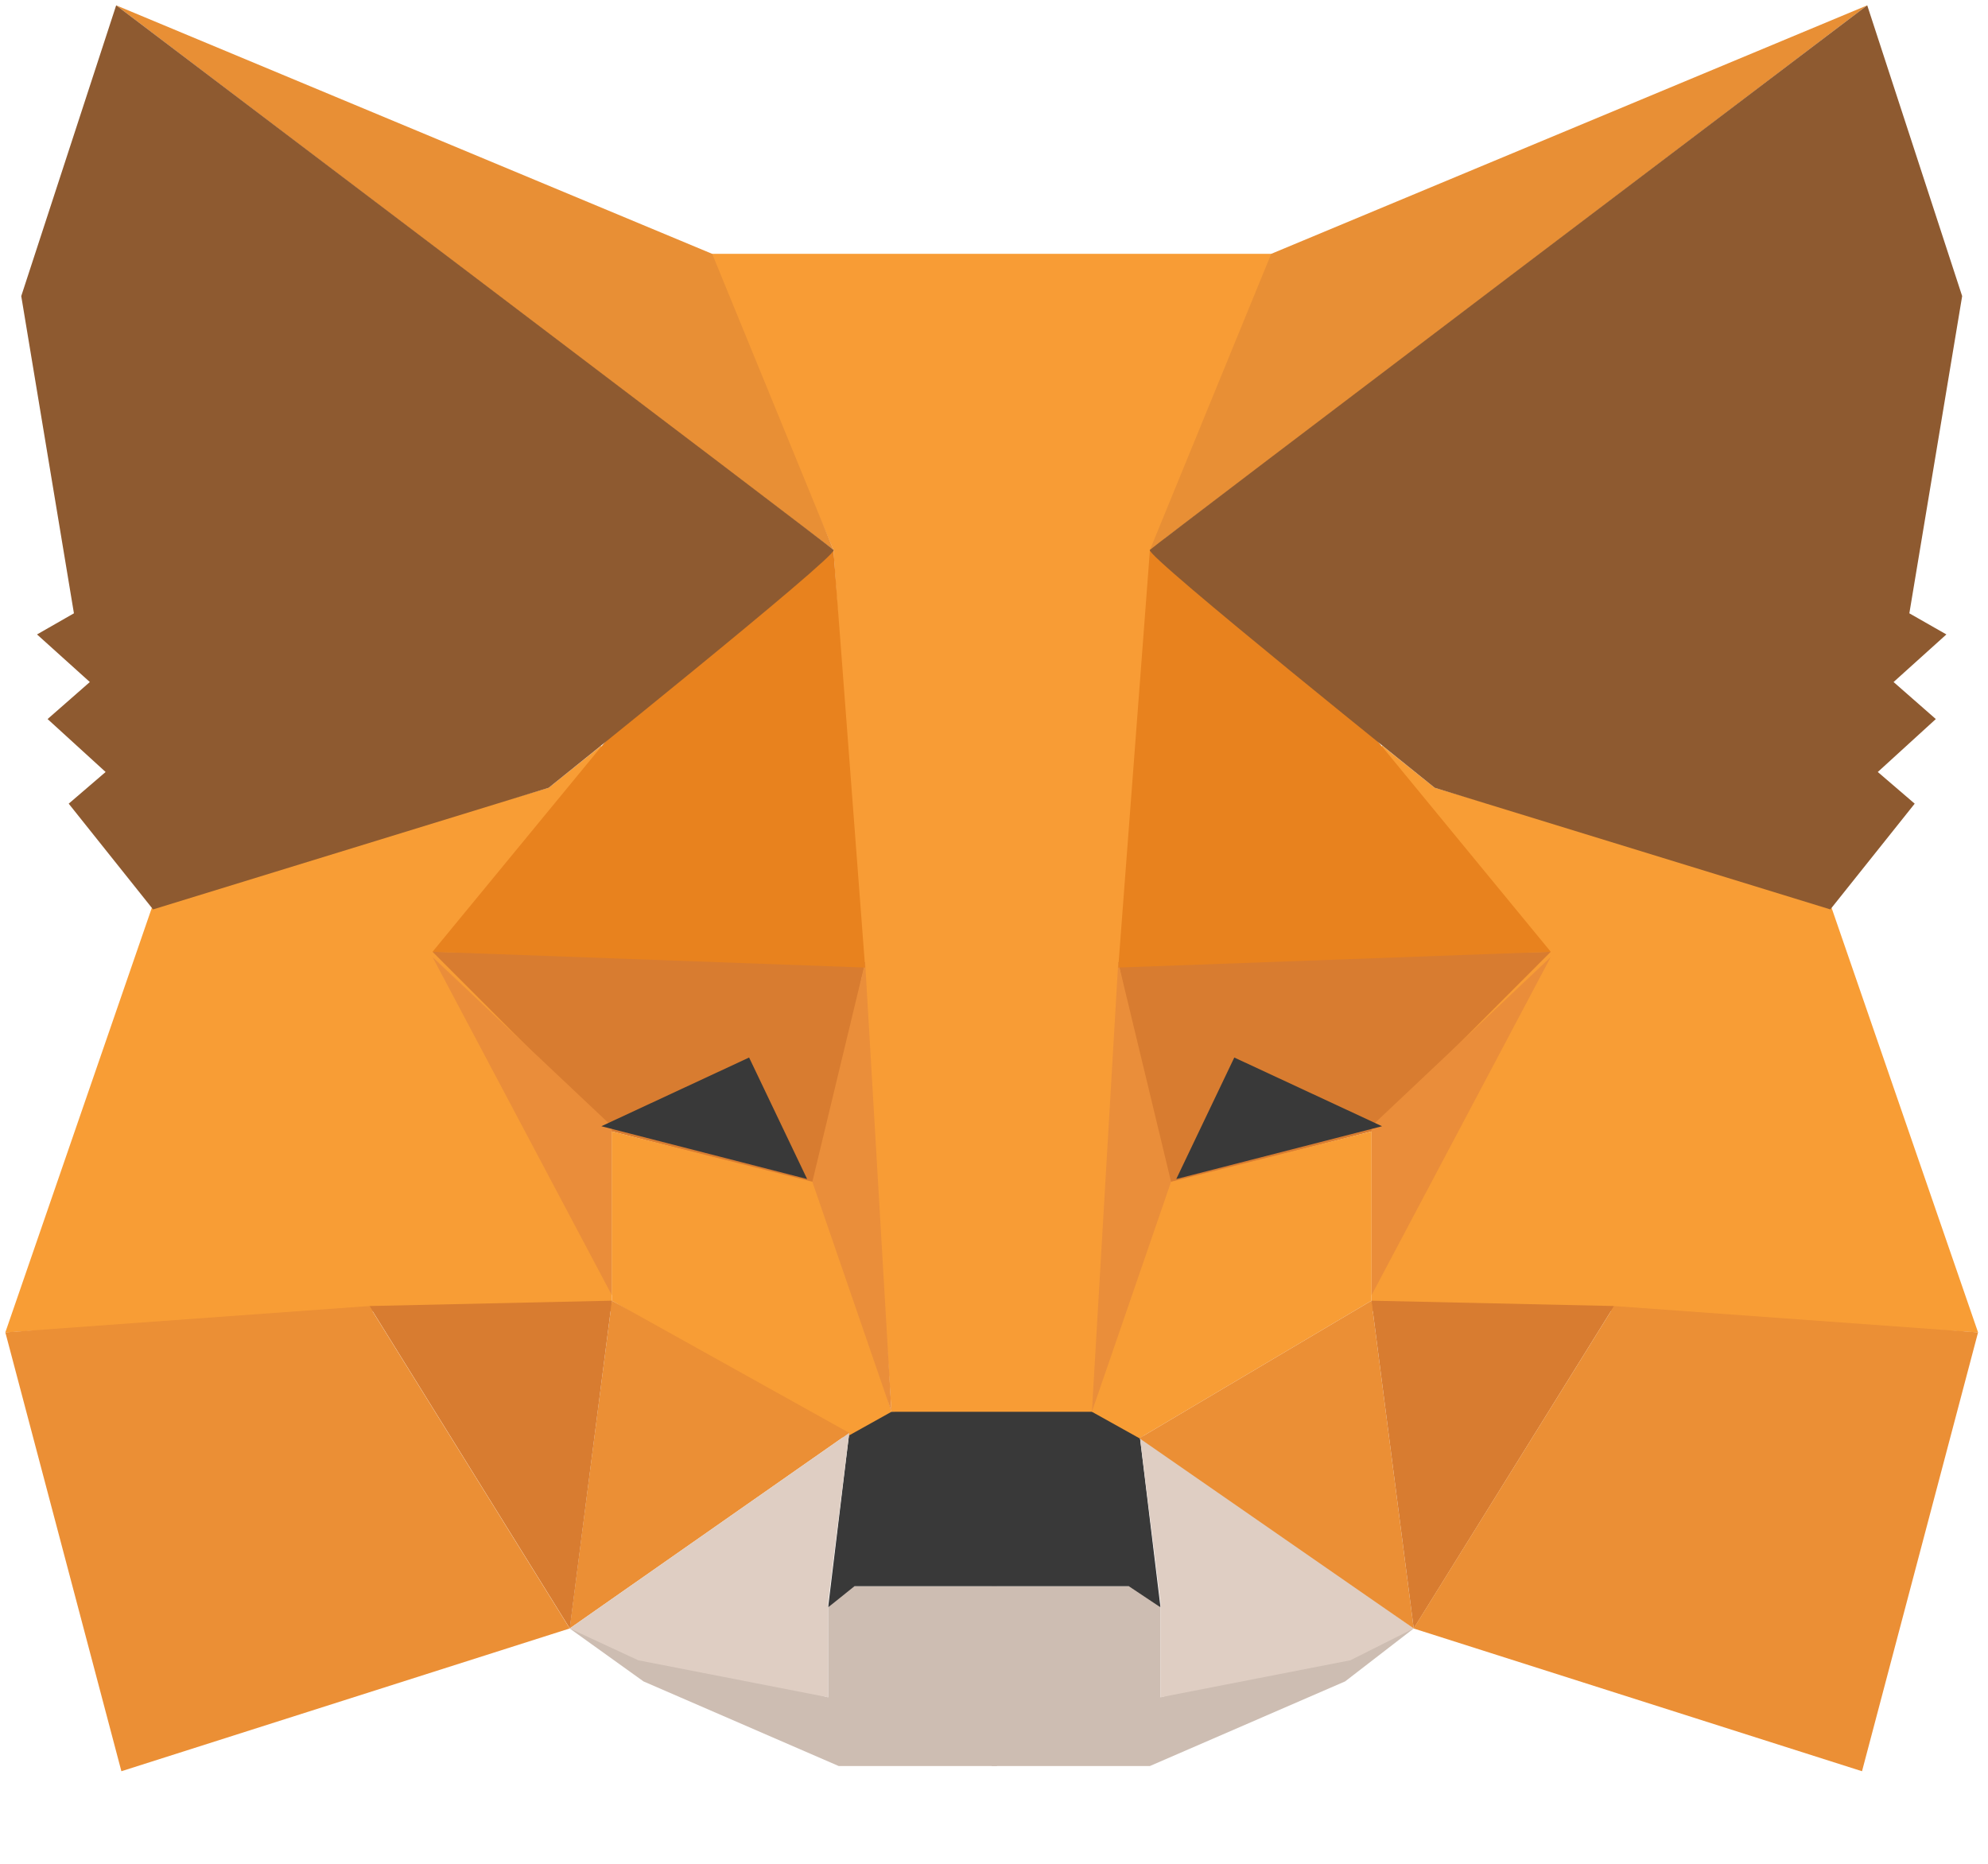
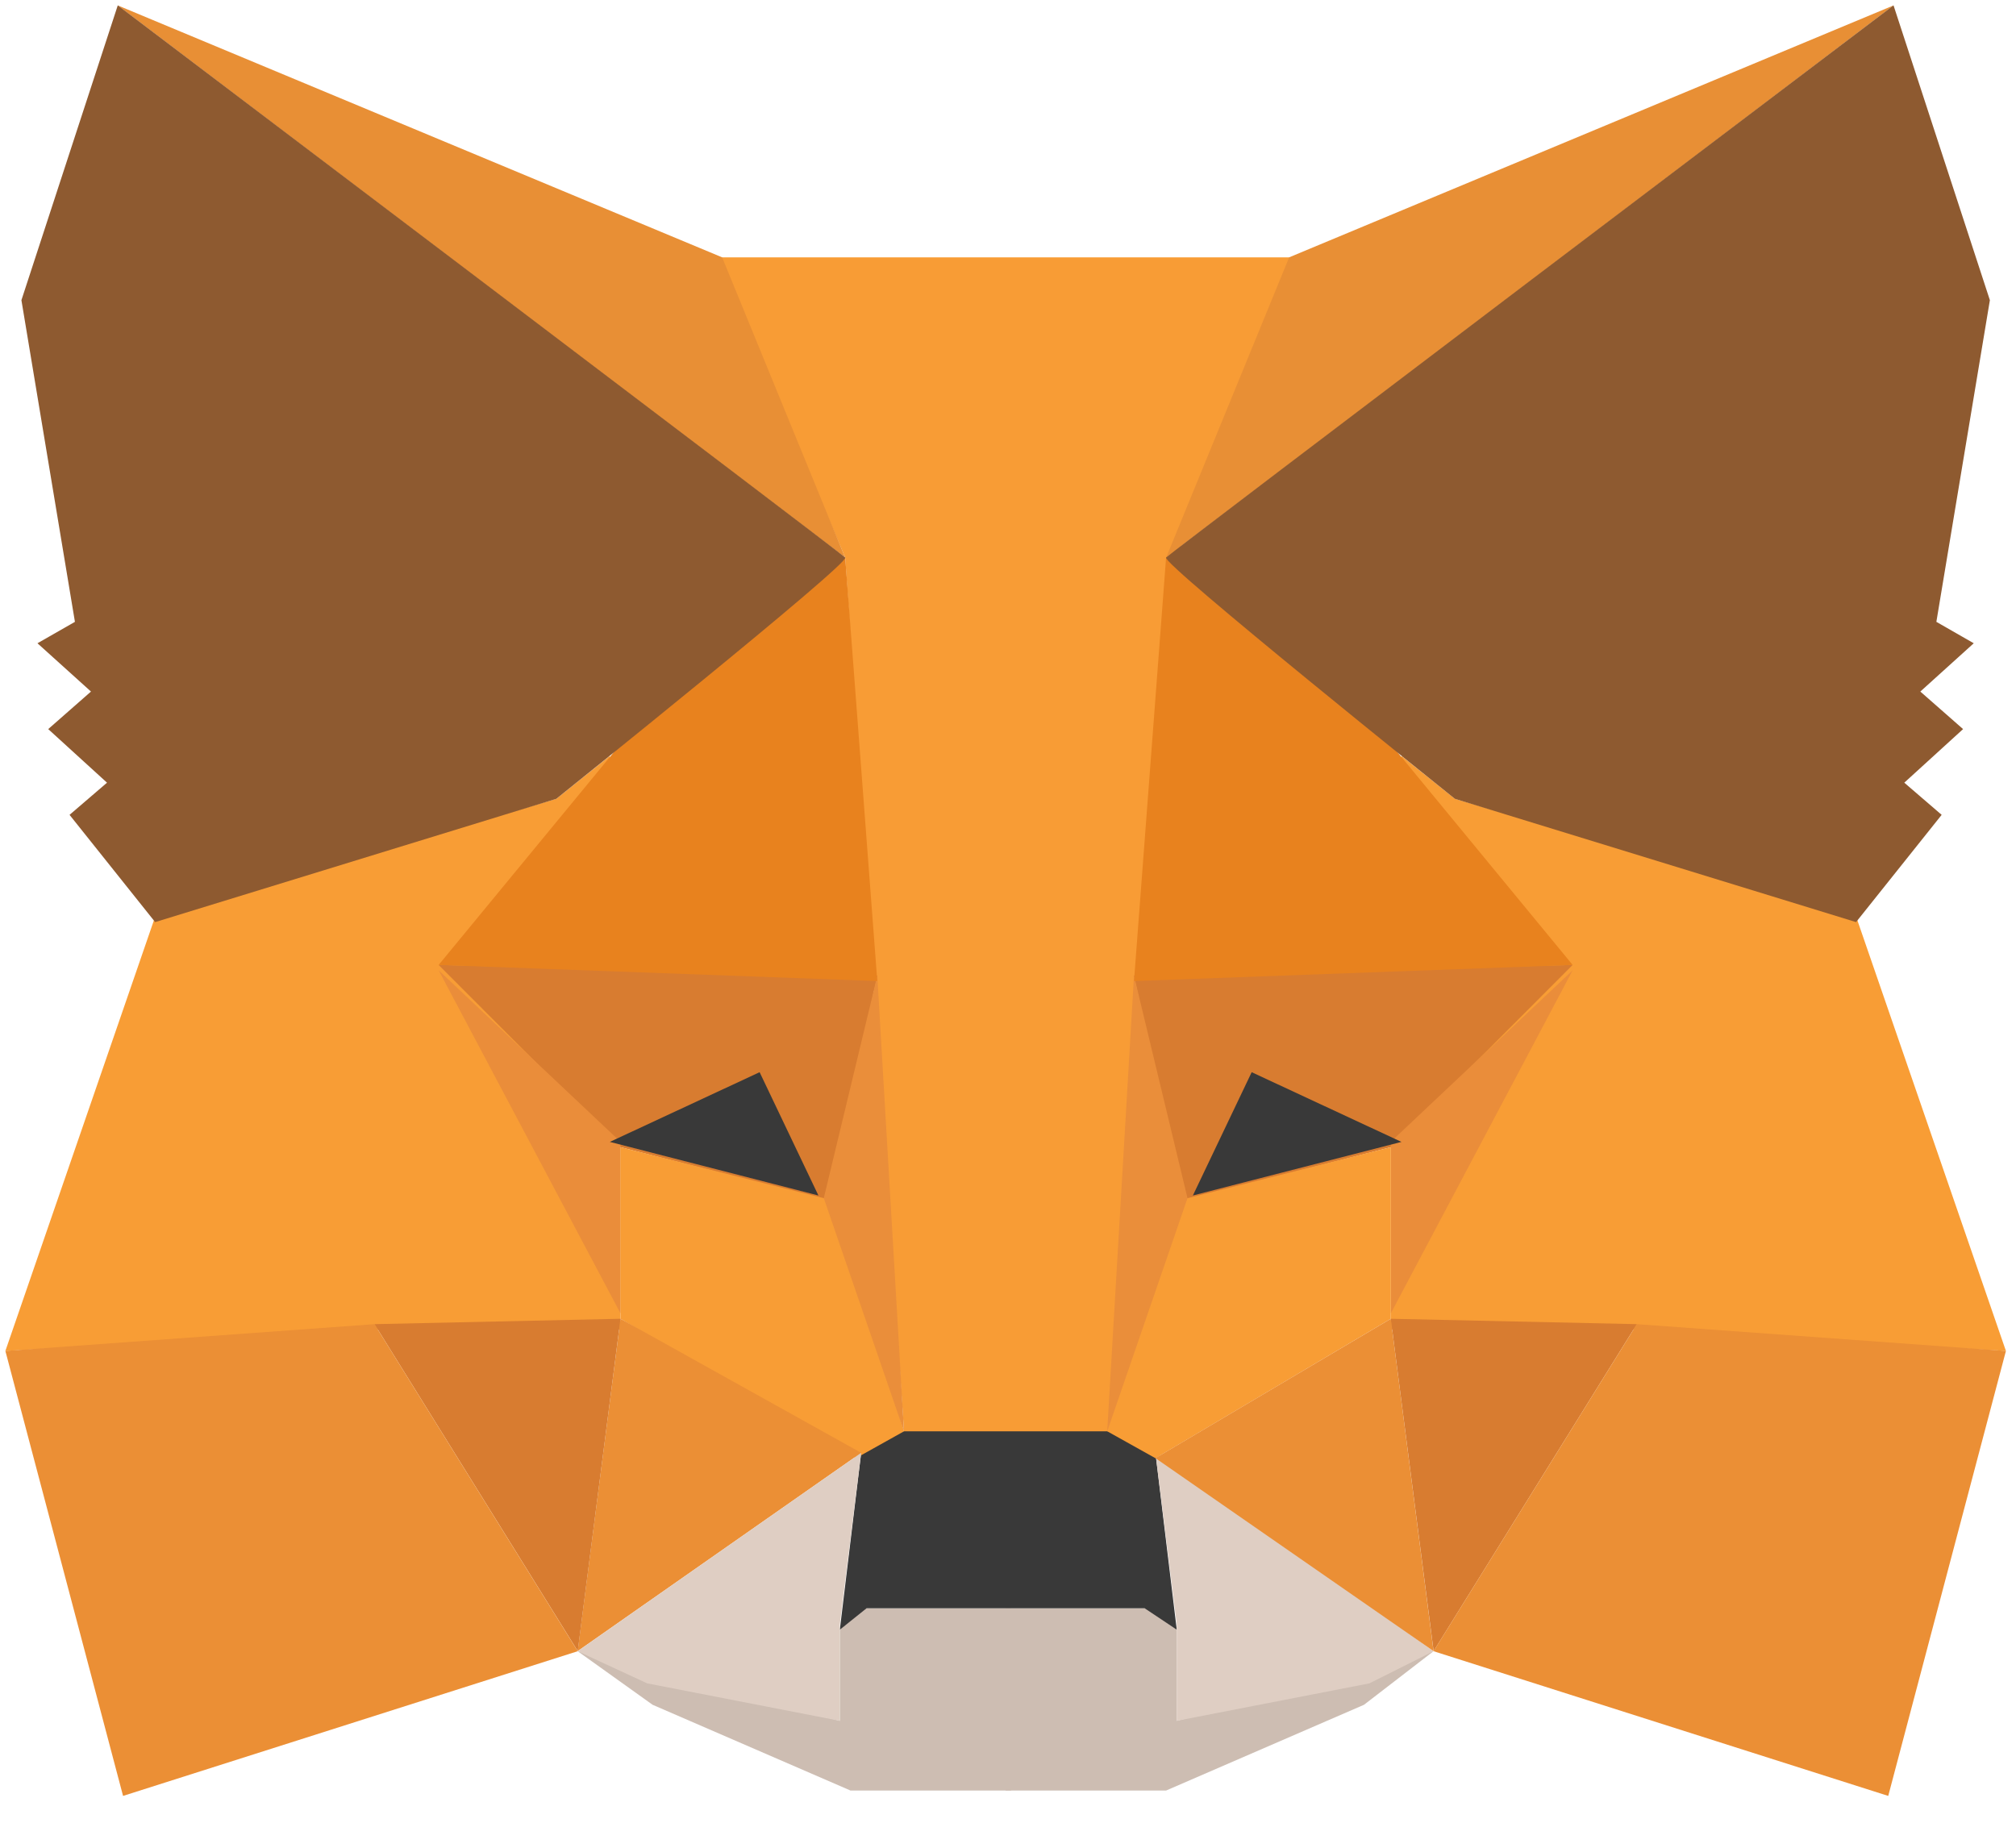
- <svg xmlns="http://www.w3.org/2000/svg" width="16" height="15" viewBox="0 0 16 15" fill="none">
-   <path fill-rule="evenodd" clip-rule="evenodd" d="M4.585 13.106L6.665 13.66V12.936L6.835 12.766H8.024V13.617V14.213H6.75L5.179 13.532L4.585 13.106Z" fill="#CDBDB2" />
-   <path fill-rule="evenodd" clip-rule="evenodd" d="M11.378 13.106L9.34 13.66V12.936L9.17 12.766H7.982V13.617V14.213H9.255L10.826 13.532L11.378 13.106Z" fill="#CDBDB2" />
-   <path fill-rule="evenodd" clip-rule="evenodd" d="M6.835 11.532L6.665 12.936L6.877 12.766H9.085L9.34 12.936L9.17 11.532L8.83 11.319L7.132 11.362L6.835 11.532Z" fill="#393939" />
-   <path fill-rule="evenodd" clip-rule="evenodd" d="M5.689 2.043L6.708 4.426L7.175 11.362H8.831L9.34 4.426L10.274 2.043H5.689Z" fill="#F89C35" />
-   <path fill-rule="evenodd" clip-rule="evenodd" d="M1.232 7.277L0.043 10.723L3.015 10.553H4.925V9.064L4.84 6L4.416 6.34L1.232 7.277Z" fill="#F89D35" />
-   <path fill-rule="evenodd" clip-rule="evenodd" d="M3.481 7.66L6.963 7.745L6.58 9.532L4.925 9.106L3.481 7.66Z" fill="#D87C30" />
-   <path fill-rule="evenodd" clip-rule="evenodd" d="M3.481 7.702L4.925 9.064V10.425L3.481 7.702Z" fill="#EA8D3A" />
-   <path fill-rule="evenodd" clip-rule="evenodd" d="M4.925 9.106L6.623 9.532L7.175 11.362L6.793 11.575L4.925 10.468V9.106Z" fill="#F89D35" />
-   <path fill-rule="evenodd" clip-rule="evenodd" d="M4.925 10.468L4.585 13.106L6.835 11.532L4.925 10.468Z" fill="#EB8F35" />
-   <path fill-rule="evenodd" clip-rule="evenodd" d="M6.963 7.745L7.175 11.362L6.538 9.511L6.963 7.745Z" fill="#EA8E3A" />
-   <path fill-rule="evenodd" clip-rule="evenodd" d="M2.973 10.511L4.925 10.468L4.586 13.106L2.973 10.511Z" fill="#D87C30" />
-   <path fill-rule="evenodd" clip-rule="evenodd" d="M0.977 14.255L4.585 13.106L2.972 10.511L0.043 10.723L0.977 14.255Z" fill="#EB8F35" />
-   <path fill-rule="evenodd" clip-rule="evenodd" d="M6.708 4.426L4.882 5.957L3.481 7.66L6.963 7.787L6.708 4.426Z" fill="#E8821E" />
-   <path fill-rule="evenodd" clip-rule="evenodd" d="M4.585 13.106L6.835 11.532L6.665 12.894V13.66L5.137 13.362L4.585 13.106Z" fill="#DFCEC3" />
-   <path fill-rule="evenodd" clip-rule="evenodd" d="M11.378 13.106L9.17 11.532L9.34 12.894V13.66L10.868 13.362L11.378 13.106Z" fill="#DFCEC3" />
-   <path fill-rule="evenodd" clip-rule="evenodd" d="M6.029 8.511L6.496 9.489L4.84 9.064L6.029 8.511Z" fill="#393939" />
-   <path fill-rule="evenodd" clip-rule="evenodd" d="M0.935 0.043L6.708 4.426L5.732 2.043L0.935 0.043Z" fill="#E88F35" />
-   <path fill-rule="evenodd" clip-rule="evenodd" d="M0.935 0.043L0.171 2.383L0.595 4.936L0.298 5.106L0.723 5.489L0.383 5.787L0.85 6.213L0.553 6.468L1.232 7.319L4.416 6.34C4.416 6.34 6.751 4.468 6.709 4.426C6.666 4.383 0.935 0.043 0.935 0.043Z" fill="#8E5A30" />
-   <path fill-rule="evenodd" clip-rule="evenodd" d="M14.731 7.277L15.92 10.723L12.948 10.553H11.038V9.064L11.123 6L11.547 6.34L14.731 7.277Z" fill="#F89D35" />
-   <path fill-rule="evenodd" clip-rule="evenodd" d="M12.481 7.66L9 7.745L9.382 9.532L11.038 9.106L12.481 7.66Z" fill="#D87C30" />
-   <path fill-rule="evenodd" clip-rule="evenodd" d="M12.481 7.702L11.038 9.064V10.425L12.481 7.702Z" fill="#EA8D3A" />
-   <path fill-rule="evenodd" clip-rule="evenodd" d="M11.038 9.106L9.34 9.532L8.788 11.362L9.17 11.575L11.038 10.468V9.106Z" fill="#F89D35" />
-   <path fill-rule="evenodd" clip-rule="evenodd" d="M11.038 10.468L11.378 13.106L9.17 11.575L11.038 10.468Z" fill="#EB8F35" />
-   <path fill-rule="evenodd" clip-rule="evenodd" d="M9 7.745L8.788 11.362L9.425 9.511L9 7.745Z" fill="#EA8E3A" />
-   <path fill-rule="evenodd" clip-rule="evenodd" d="M12.991 10.511L11.038 10.468L11.378 13.106L12.991 10.511Z" fill="#D87C30" />
-   <path fill-rule="evenodd" clip-rule="evenodd" d="M14.986 14.255L11.377 13.106L12.991 10.511L15.92 10.723L14.986 14.255Z" fill="#EB8F35" />
-   <path fill-rule="evenodd" clip-rule="evenodd" d="M9.255 4.426L11.081 5.957L12.481 7.66L9 7.787L9.255 4.426Z" fill="#E8821E" />
-   <path fill-rule="evenodd" clip-rule="evenodd" d="M9.934 8.511L9.467 9.489L11.123 9.064L9.934 8.511Z" fill="#393939" />
-   <path fill-rule="evenodd" clip-rule="evenodd" d="M15.028 0.043L9.255 4.426L10.231 2.043L15.028 0.043Z" fill="#E88F35" />
-   <path fill-rule="evenodd" clip-rule="evenodd" d="M15.028 0.043L15.792 2.383L15.367 4.936L15.665 5.106L15.24 5.489L15.58 5.787L15.113 6.213L15.41 6.468L14.731 7.319L11.547 6.34C11.547 6.34 9.212 4.468 9.254 4.426C9.297 4.383 15.028 0.043 15.028 0.043Z" fill="#8E5A30" />
+ <svg xmlns="http://www.w3.org/2000/svg" width="24" height="22" viewBox="0 0 24 22" fill="none">
+   <path fill-rule="evenodd" clip-rule="evenodd" d="M6.877 19.66L9.998 20.489V19.404L10.252 19.149H12.036V20.425V21.319H10.125L7.769 20.298L6.877 19.66Z" fill="#CDBDB2" />
+   <path fill-rule="evenodd" clip-rule="evenodd" d="M17.066 19.66L14.009 20.489V19.404L13.755 19.149H11.972V20.425V21.319H13.882L16.238 20.298L17.066 19.66Z" fill="#CDBDB2" />
+   <path fill-rule="evenodd" clip-rule="evenodd" d="M10.252 17.298L9.998 19.404L10.316 19.149H13.627L14.009 19.404L13.755 17.298L13.245 16.979L10.698 17.042L10.252 17.298Z" fill="#393939" />
+   <path fill-rule="evenodd" clip-rule="evenodd" d="M8.533 3.064L10.062 6.638L10.762 17.042H13.245L14.01 6.638L15.411 3.064H8.533Z" fill="#F89C35" />
+   <path fill-rule="evenodd" clip-rule="evenodd" d="M1.847 10.915L0.064 16.085L4.522 15.83H7.387V13.596L7.26 9L6.623 9.511L1.847 10.915Z" fill="#F89D35" />
+   <path fill-rule="evenodd" clip-rule="evenodd" d="M5.222 11.489L10.444 11.617L9.871 14.298L7.387 13.659L5.222 11.489Z" fill="#D87C30" />
+   <path fill-rule="evenodd" clip-rule="evenodd" d="M5.222 11.553L7.387 13.595V15.638L5.222 11.553Z" fill="#EA8D3A" />
+   <path fill-rule="evenodd" clip-rule="evenodd" d="M7.387 13.659L9.934 14.298L10.762 17.042L10.189 17.362L7.387 15.702V13.659Z" fill="#F89D35" />
+   <path fill-rule="evenodd" clip-rule="evenodd" d="M7.387 15.702L6.877 19.659L10.252 17.298L7.387 15.702Z" fill="#EB8F35" />
+   <path fill-rule="evenodd" clip-rule="evenodd" d="M10.444 11.617L10.762 17.043L9.807 14.266L10.444 11.617Z" fill="#EA8E3A" />
+   <path fill-rule="evenodd" clip-rule="evenodd" d="M4.458 15.766L7.387 15.702L6.878 19.659L4.458 15.766Z" fill="#D87C30" />
+   <path fill-rule="evenodd" clip-rule="evenodd" d="M1.465 21.383L6.878 19.66L4.458 15.766L0.064 16.085L1.465 21.383Z" fill="#EB8F35" />
+   <path fill-rule="evenodd" clip-rule="evenodd" d="M10.062 6.638L7.324 8.936L5.222 11.489L10.444 11.681L10.062 6.638Z" fill="#E8821E" />
+   <path fill-rule="evenodd" clip-rule="evenodd" d="M6.877 19.66L10.252 17.298L9.998 19.34V20.489L7.705 20.043L6.877 19.66Z" fill="#DFCEC3" />
+   <path fill-rule="evenodd" clip-rule="evenodd" d="M17.066 19.66L13.755 17.298L14.009 19.34V20.489L16.302 20.043L17.066 19.66Z" fill="#DFCEC3" />
+   <path fill-rule="evenodd" clip-rule="evenodd" d="M9.043 12.766L9.743 14.234L7.26 13.596L9.043 12.766Z" fill="#393939" />
+   <path fill-rule="evenodd" clip-rule="evenodd" d="M1.401 0.064L10.061 6.638L8.597 3.064L1.401 0.064Z" fill="#E88F35" />
+   <path fill-rule="evenodd" clip-rule="evenodd" d="M1.402 0.064L0.255 3.574L0.892 7.404L0.446 7.659L1.083 8.234L0.574 8.681L1.274 9.319L0.828 9.702L1.847 10.979L6.623 9.511C6.623 9.511 10.126 6.702 10.062 6.638C9.998 6.574 1.402 0.064 1.402 0.064Z" fill="#8E5A30" />
+   <path fill-rule="evenodd" clip-rule="evenodd" d="M22.097 10.915L23.88 16.085L19.422 15.83H16.557V13.596L16.684 9L17.321 9.511L22.097 10.915Z" fill="#F89D35" />
+   <path fill-rule="evenodd" clip-rule="evenodd" d="M18.722 11.489L13.5 11.617L14.073 14.298L16.557 13.659L18.722 11.489Z" fill="#D87C30" />
+   <path fill-rule="evenodd" clip-rule="evenodd" d="M18.722 11.553L16.557 13.595V15.638L18.722 11.553Z" fill="#EA8D3A" />
+   <path fill-rule="evenodd" clip-rule="evenodd" d="M16.557 13.659L14.01 14.298L13.182 17.042L13.755 17.362L16.557 15.702V13.659Z" fill="#F89D35" />
+   <path fill-rule="evenodd" clip-rule="evenodd" d="M16.557 15.702L17.066 19.659L13.755 17.361L16.557 15.702Z" fill="#EB8F35" />
+   <path fill-rule="evenodd" clip-rule="evenodd" d="M13.5 11.617L13.181 17.043L14.137 14.266L13.5 11.617Z" fill="#EA8E3A" />
+   <path fill-rule="evenodd" clip-rule="evenodd" d="M19.486 15.766L16.557 15.702L17.067 19.659L19.486 15.766Z" fill="#D87C30" />
+   <path fill-rule="evenodd" clip-rule="evenodd" d="M22.479 21.383L17.066 19.66L19.486 15.766L23.88 16.085L22.479 21.383Z" fill="#EB8F35" />
+   <path fill-rule="evenodd" clip-rule="evenodd" d="M13.882 6.638L16.62 8.936L18.722 11.489L13.5 11.681L13.882 6.638Z" fill="#E8821E" />
+   <path fill-rule="evenodd" clip-rule="evenodd" d="M14.901 12.766L14.201 14.234L16.684 13.596L14.901 12.766Z" fill="#393939" />
+   <path fill-rule="evenodd" clip-rule="evenodd" d="M22.543 0.064L13.883 6.638L15.347 3.064L22.543 0.064Z" fill="#E88F35" />
+   <path fill-rule="evenodd" clip-rule="evenodd" d="M22.542 0.064L23.689 3.574L23.052 7.404L23.497 7.659L22.861 8.234L23.37 8.681L22.67 9.319L23.115 9.702L22.096 10.979L17.32 9.511C17.32 9.511 13.818 6.702 13.882 6.638C13.945 6.574 22.542 0.064 22.542 0.064Z" fill="#8E5A30" />
</svg>
